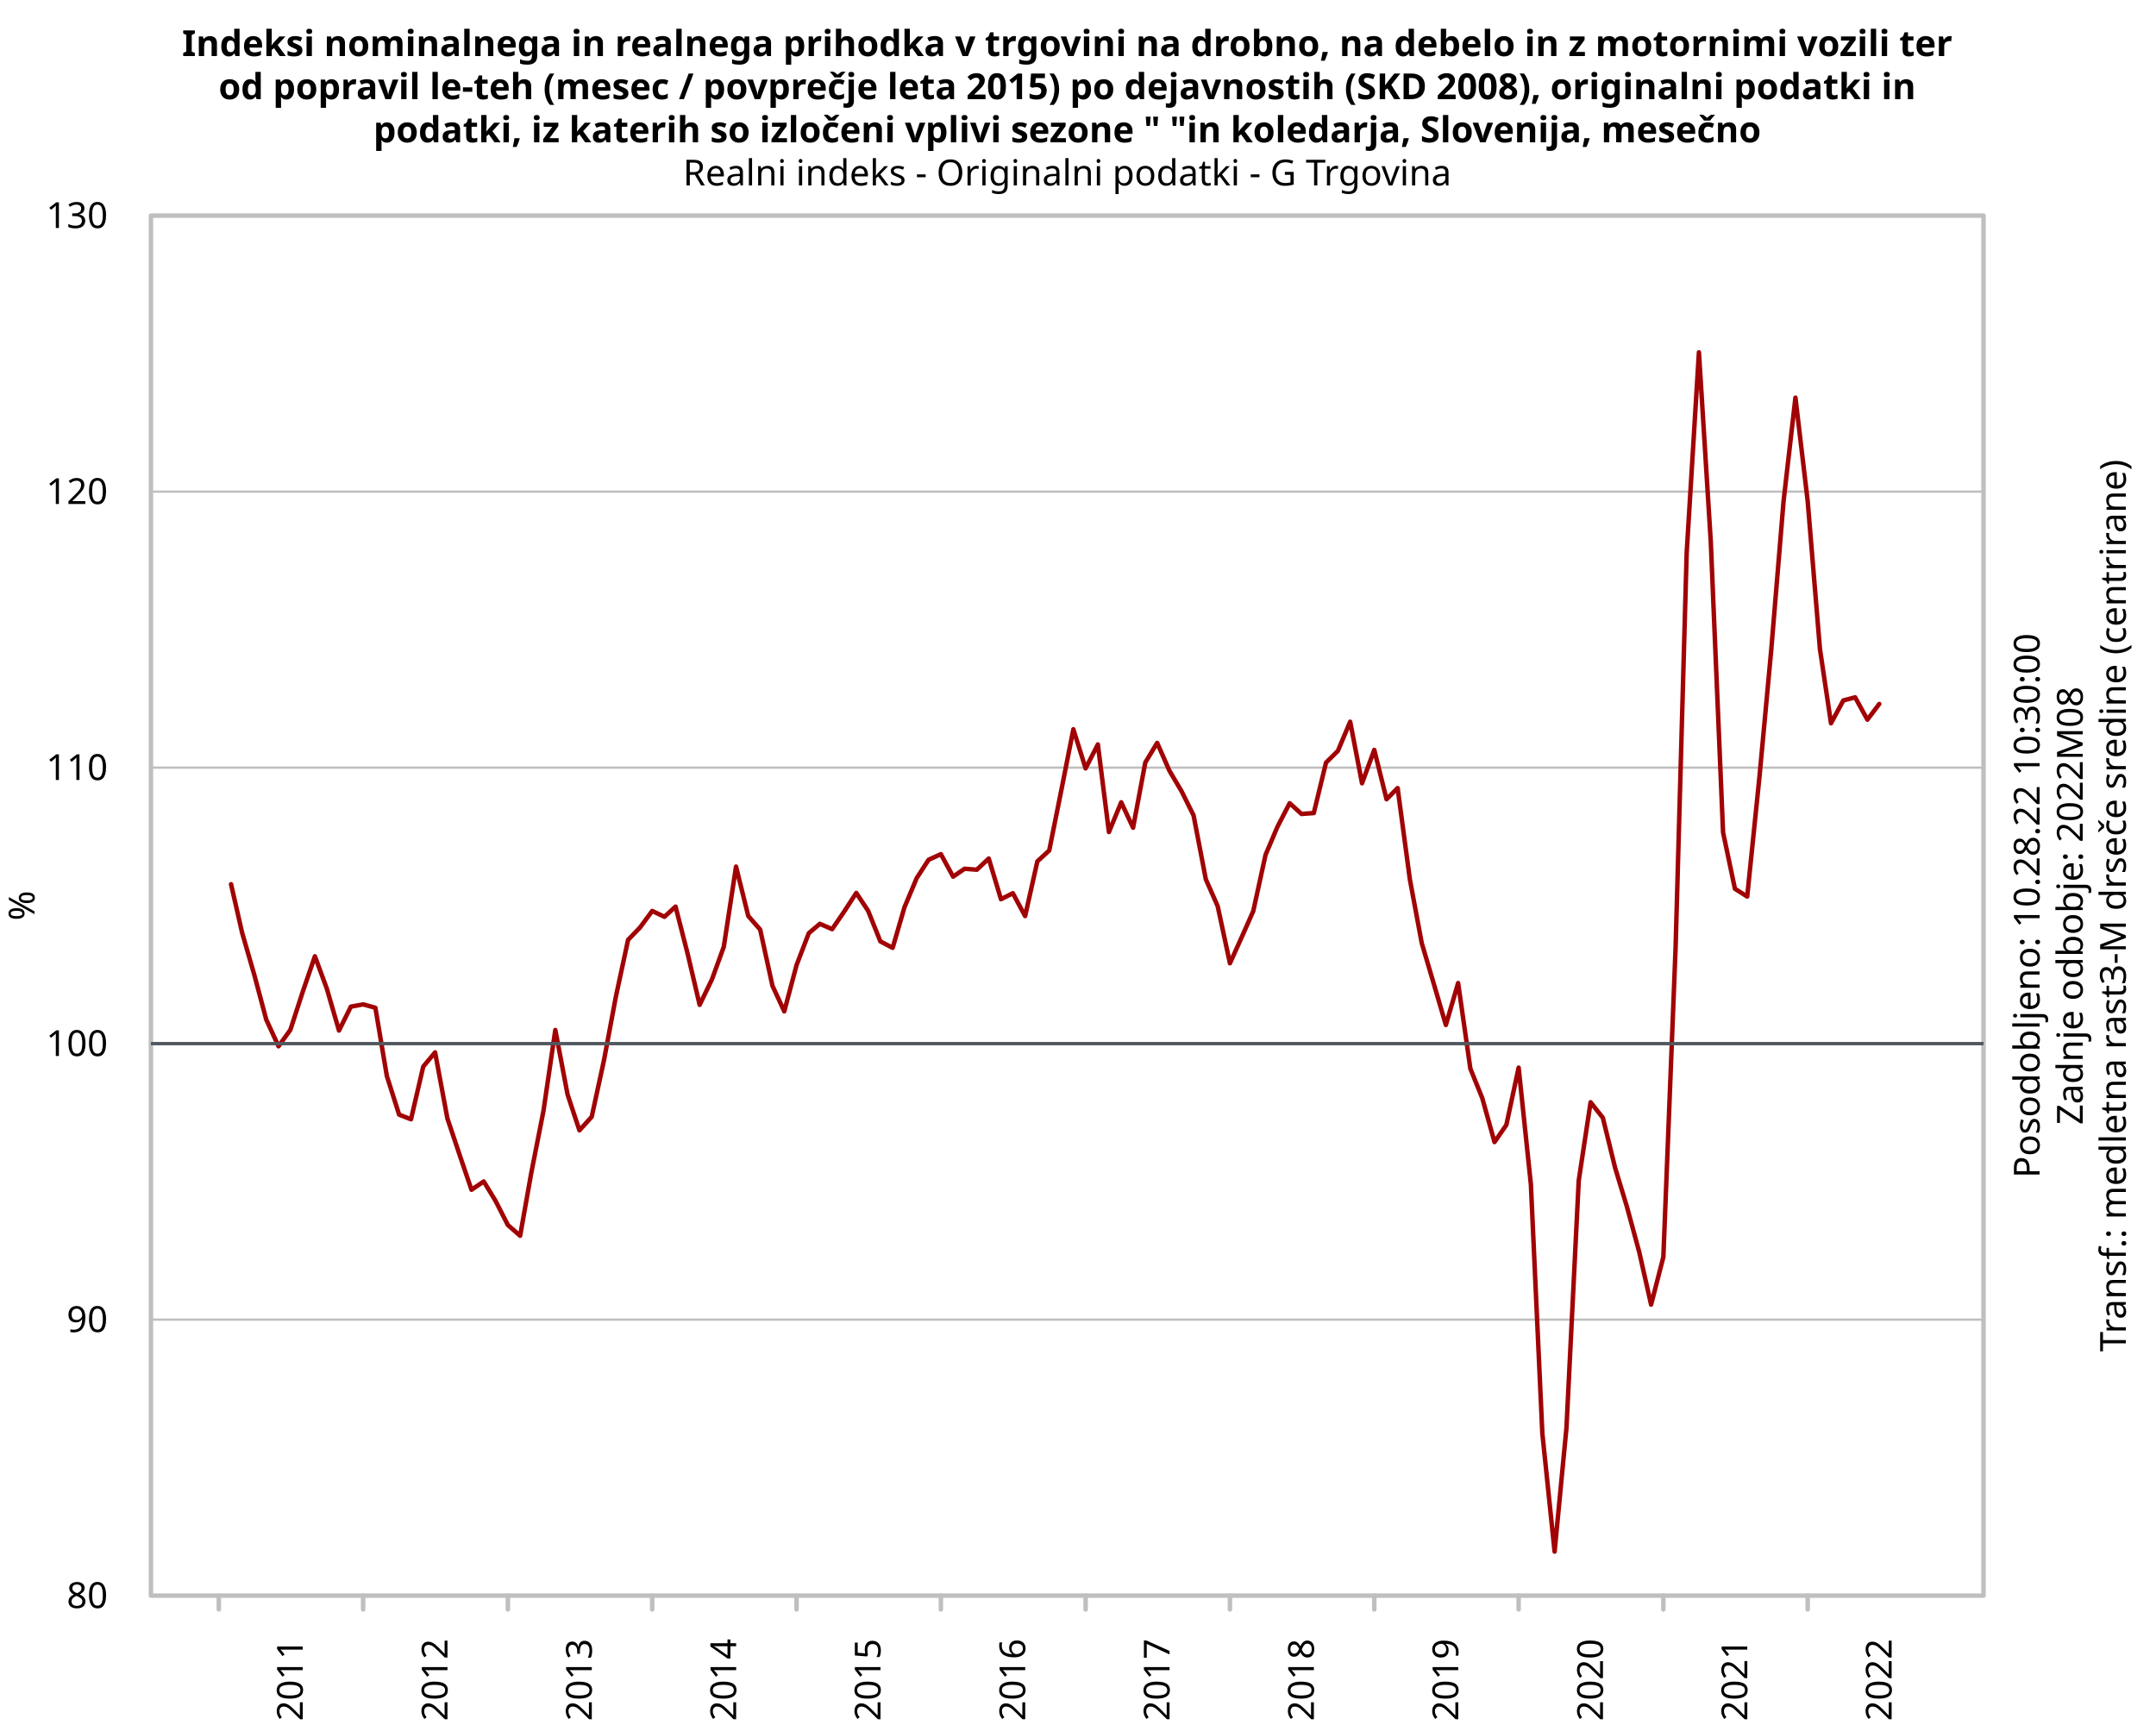
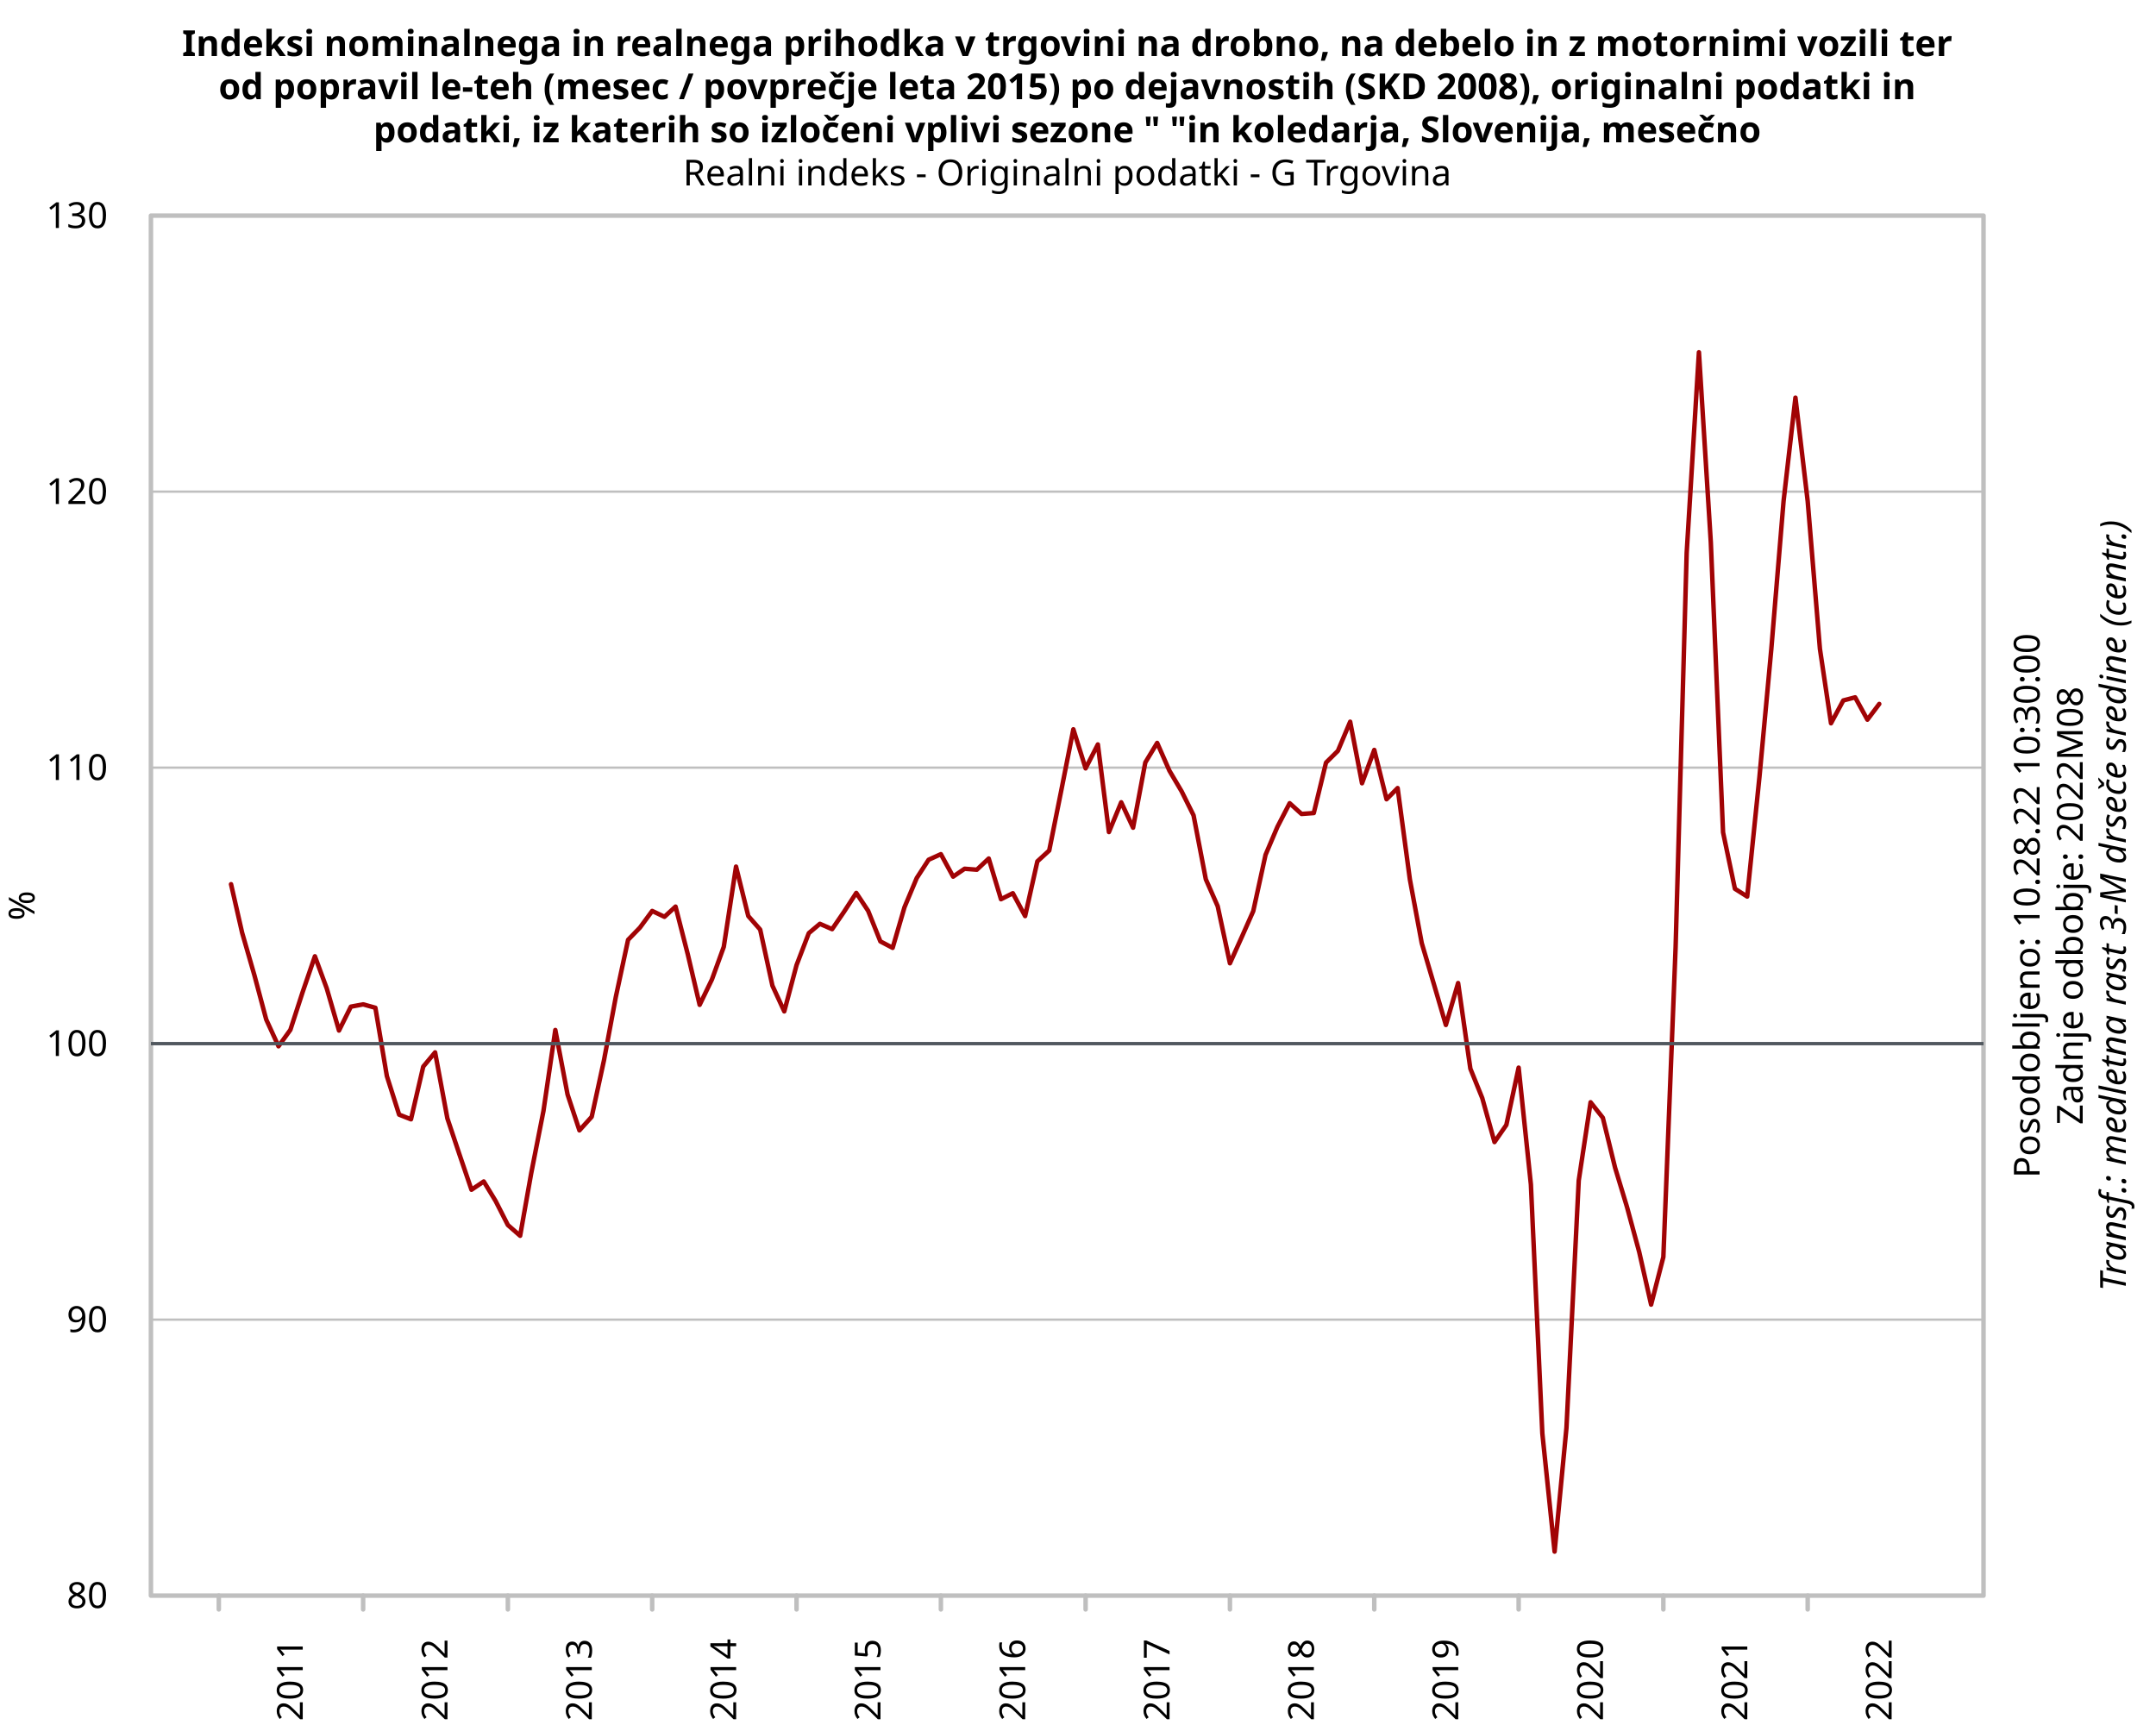
<svg xmlns="http://www.w3.org/2000/svg" class="svglite" data-engine-version="2.0" width="720.00pt" height="576.00pt" viewBox="0 0 720.00 576.00">
  <defs>
    <style type="text/css">
    .svglite line, .svglite polyline, .svglite polygon, .svglite path, .svglite rect, .svglite circle {
      fill: none;
      stroke: #000000;
      stroke-linecap: round;
      stroke-linejoin: round;
      stroke-miterlimit: 10.00;
    }
  </style>
  </defs>
  <rect width="100%" height="100%" style="stroke: none; fill: #FFFFFF;" />
  <defs>
    <clipPath id="cpMC4wMHw3MjAuMDB8MC4wMHw1NzYuMDA=">
      <rect x="0.00" y="0.00" width="720.00" height="576.00" />
    </clipPath>
  </defs>
  <g clip-path="url(#cpMC4wMHw3MjAuMDB8MC4wMHw1NzYuMDA=)">
</g>
  <defs>
    <clipPath id="cpNTAuNDB8NjYyLjQwfDcyLjAwfDUzMi44MA==">
      <rect x="50.40" y="72.00" width="612.00" height="460.80" />
    </clipPath>
  </defs>
  <g clip-path="url(#cpNTAuNDB8NjYyLjQwfDcyLjAwfDUzMi44MA==)">
    <line x1="50.40" y1="532.80" x2="662.40" y2="532.80" style="stroke-width: 0.75; stroke: #BFBFBF;" />
    <line x1="50.40" y1="440.64" x2="662.40" y2="440.64" style="stroke-width: 0.75; stroke: #BFBFBF;" />
    <line x1="50.40" y1="348.48" x2="662.40" y2="348.48" style="stroke-width: 0.75; stroke: #BFBFBF;" />
    <line x1="50.40" y1="256.32" x2="662.40" y2="256.32" style="stroke-width: 0.75; stroke: #BFBFBF;" />
    <line x1="50.40" y1="164.16" x2="662.40" y2="164.16" style="stroke-width: 0.75; stroke: #BFBFBF;" />
    <line x1="50.40" y1="72.00" x2="662.40" y2="72.00" style="stroke-width: 0.75; stroke: #BFBFBF;" />
  </g>
  <g clip-path="url(#cpMC4wMHw3MjAuMDB8MC4wMHw1NzYuMDA=)">
</g>
  <g clip-path="url(#cpNTAuNDB8NjYyLjQwfDcyLjAwfDUzMi44MA==)">
    <polyline points="77.16,295.25 80.86,311.47 84.95,325.61 88.91,340.44 93.01,349.37 96.97,343.88 101.06,331.28 105.16,319.32 109.12,330.05 113.21,344.11 117.17,336.14 121.27,335.37 125.36,336.51 129.19,359.30 133.29,372.19 137.25,373.75 141.34,356.15 145.30,351.40 149.40,373.43 153.49,385.64 157.45,397.27 161.55,394.51 165.51,401.03 169.60,409.05 173.70,412.64 177.39,391.81 181.49,370.96 185.45,343.93 189.54,365.47 193.50,377.44 197.60,372.92 201.69,354.09 205.65,332.90 209.75,313.82 213.71,309.74 217.80,304.18 221.90,306.13 225.60,302.73 229.69,318.68 233.65,335.53 237.74,327.08 241.71,316.15 245.80,289.37 249.89,305.88 253.86,310.39 257.95,329.13 261.91,337.71 266.01,322.26 270.10,311.59 273.80,308.48 277.89,310.26 281.85,304.48 285.95,298.16 289.91,304.13 294.00,314.34 298.10,316.50 302.06,302.92 306.15,293.18 310.11,287.08 314.21,285.22 318.30,292.72 322.13,290.09 326.22,290.41 330.19,286.67 334.28,300.26 338.24,298.26 342.34,305.89 346.43,287.62 350.39,284.00 354.49,263.56 358.45,243.52 362.54,256.57 366.63,248.58 370.33,277.83 374.43,267.90 378.39,276.38 382.48,254.60 386.44,248.07 390.54,257.37 394.63,264.29 398.59,272.25 402.69,293.61 406.65,302.59 410.74,321.65 414.84,312.55 418.53,304.22 422.63,285.44 426.59,276.11 430.68,268.20 434.65,271.79 438.74,271.49 442.83,254.64 446.79,250.73 450.89,240.99 454.85,261.54 458.94,250.41 463.04,266.88 466.74,263.15 470.83,293.65 474.79,314.91 478.89,328.76 482.85,342.25 486.94,328.25 491.03,356.84 495.00,366.66 499.09,381.35 503.05,375.63 507.15,356.50 511.24,395.50 515.07,478.64 519.16,518.10 523.12,476.79 527.22,394.20 531.18,368.06 535.27,373.23 539.37,389.94 543.33,403.00 547.42,418.07 551.39,435.63 555.48,419.73 559.57,316.36 563.27,184.61 567.36,117.64 571.33,181.10 575.42,277.94 579.38,296.77 583.48,299.37 587.57,259.45 591.53,216.78 595.63,167.31 599.59,132.78 603.68,167.33 607.77,216.70 611.47,241.51 615.57,233.89 619.53,232.85 623.62,240.31 627.58,235.06 " style="stroke-width: 1.50; stroke: #A10305;" />
  </g>
  <g clip-path="url(#cpMC4wMHw3MjAuMDB8MC4wMHw1NzYuMDA=)">
    <line x1="73.07" y1="532.80" x2="73.07" y2="537.41" style="stroke-width: 1.50; stroke: #BFBFBF;" />
    <line x1="121.27" y1="532.80" x2="121.27" y2="537.41" style="stroke-width: 1.50; stroke: #BFBFBF;" />
    <line x1="169.60" y1="532.80" x2="169.60" y2="537.41" style="stroke-width: 1.50; stroke: #BFBFBF;" />
    <line x1="217.80" y1="532.80" x2="217.80" y2="537.41" style="stroke-width: 1.50; stroke: #BFBFBF;" />
    <line x1="266.01" y1="532.80" x2="266.01" y2="537.41" style="stroke-width: 1.50; stroke: #BFBFBF;" />
    <line x1="314.21" y1="532.80" x2="314.21" y2="537.41" style="stroke-width: 1.50; stroke: #BFBFBF;" />
    <line x1="362.54" y1="532.80" x2="362.54" y2="537.41" style="stroke-width: 1.50; stroke: #BFBFBF;" />
    <line x1="410.74" y1="532.80" x2="410.74" y2="537.41" style="stroke-width: 1.50; stroke: #BFBFBF;" />
    <line x1="458.94" y1="532.80" x2="458.94" y2="537.41" style="stroke-width: 1.50; stroke: #BFBFBF;" />
    <line x1="507.15" y1="532.80" x2="507.15" y2="537.41" style="stroke-width: 1.50; stroke: #BFBFBF;" />
    <line x1="555.48" y1="532.80" x2="555.48" y2="537.41" style="stroke-width: 1.50; stroke: #BFBFBF;" />
    <line x1="603.68" y1="532.80" x2="603.68" y2="537.41" style="stroke-width: 1.50; stroke: #BFBFBF;" />
    <text transform="translate(101.10,547.20) rotate(-90)" text-anchor="end" style="font-size: 12.00px; font-family: sans;" textLength="26.70px" lengthAdjust="spacingAndGlyphs">2011</text>
    <text transform="translate(149.43,547.20) rotate(-90)" text-anchor="end" style="font-size: 12.00px; font-family: sans;" textLength="26.70px" lengthAdjust="spacingAndGlyphs">2012</text>
    <text transform="translate(197.63,547.20) rotate(-90)" text-anchor="end" style="font-size: 12.00px; font-family: sans;" textLength="26.70px" lengthAdjust="spacingAndGlyphs">2013</text>
    <text transform="translate(245.84,547.20) rotate(-90)" text-anchor="end" style="font-size: 12.00px; font-family: sans;" textLength="26.70px" lengthAdjust="spacingAndGlyphs">2014</text>
    <text transform="translate(294.04,547.20) rotate(-90)" text-anchor="end" style="font-size: 12.00px; font-family: sans;" textLength="26.70px" lengthAdjust="spacingAndGlyphs">2015</text>
    <text transform="translate(342.37,547.20) rotate(-90)" text-anchor="end" style="font-size: 12.00px; font-family: sans;" textLength="26.70px" lengthAdjust="spacingAndGlyphs">2016</text>
    <text transform="translate(390.57,547.20) rotate(-90)" text-anchor="end" style="font-size: 12.00px; font-family: sans;" textLength="26.70px" lengthAdjust="spacingAndGlyphs">2017</text>
    <text transform="translate(438.77,547.20) rotate(-90)" text-anchor="end" style="font-size: 12.00px; font-family: sans;" textLength="26.70px" lengthAdjust="spacingAndGlyphs">2018</text>
    <text transform="translate(486.98,547.20) rotate(-90)" text-anchor="end" style="font-size: 12.00px; font-family: sans;" textLength="26.70px" lengthAdjust="spacingAndGlyphs">2019</text>
    <text transform="translate(535.31,547.20) rotate(-90)" text-anchor="end" style="font-size: 12.00px; font-family: sans;" textLength="26.70px" lengthAdjust="spacingAndGlyphs">2020</text>
    <text transform="translate(583.51,547.20) rotate(-90)" text-anchor="end" style="font-size: 12.00px; font-family: sans;" textLength="26.70px" lengthAdjust="spacingAndGlyphs">2021</text>
    <text transform="translate(631.71,547.20) rotate(-90)" text-anchor="end" style="font-size: 12.00px; font-family: sans;" textLength="26.70px" lengthAdjust="spacingAndGlyphs">2022</text>
    <text x="36.00" y="536.93" text-anchor="end" style="font-size: 12.00px; font-family: sans;" textLength="13.35px" lengthAdjust="spacingAndGlyphs">80</text>
    <text x="36.00" y="444.77" text-anchor="end" style="font-size: 12.00px; font-family: sans;" textLength="13.35px" lengthAdjust="spacingAndGlyphs">90</text>
    <text x="36.00" y="352.61" text-anchor="end" style="font-size: 12.00px; font-family: sans;" textLength="20.02px" lengthAdjust="spacingAndGlyphs">100</text>
    <text x="36.00" y="260.45" text-anchor="end" style="font-size: 12.00px; font-family: sans;" textLength="20.02px" lengthAdjust="spacingAndGlyphs">110</text>
    <text x="36.00" y="168.29" text-anchor="end" style="font-size: 12.00px; font-family: sans;" textLength="20.02px" lengthAdjust="spacingAndGlyphs">120</text>
    <text x="36.00" y="76.13" text-anchor="end" style="font-size: 12.00px; font-family: sans;" textLength="20.02px" lengthAdjust="spacingAndGlyphs">130</text>
    <polygon points="50.40,532.80 662.40,532.80 662.40,72.00 50.40,72.00 " style="stroke-width: 1.50; stroke: #BFBFBF; fill: none;" />
    <text x="356.40" y="18.72" text-anchor="middle" style="font-size: 12.00px; font-weight: bold; font-family: sans;" textLength="515.67px" lengthAdjust="spacingAndGlyphs">Indeksi nominalnega in realnega prihodka v trgovini na drobno, na debelo in z motornimi vozili ter</text>
    <text x="356.40" y="33.12" text-anchor="middle" style="font-size: 12.00px; font-weight: bold; font-family: sans;" textLength="509.67px" lengthAdjust="spacingAndGlyphs">od popravil le-teh (mesec / povprečje leta 2015) po dejavnostih (SKD 2008), originalni podatki in</text>
    <text x="356.40" y="47.52" text-anchor="middle" style="font-size: 12.00px; font-weight: bold; font-family: sans;" textLength="412.12px" lengthAdjust="spacingAndGlyphs">podatki, iz katerih so izločeni vplivi sezone " "in koledarja, Slovenija, mesečno</text>
    <text x="356.40" y="61.92" text-anchor="middle" style="font-size: 12.00px; font-family: sans;" textLength="245.46px" lengthAdjust="spacingAndGlyphs">Realni indeks - Originalni podatki - G Trgovina</text>
    <text transform="translate(11.52,302.40) rotate(-90)" text-anchor="middle" style="font-size: 12.00px; font-family: sans;" textLength="10.67px" lengthAdjust="spacingAndGlyphs">%</text>
    <text transform="translate(681.12,302.40) rotate(-90)" text-anchor="middle" style="font-size: 12.00px; font-family: sans;" textLength="176.16px" lengthAdjust="spacingAndGlyphs">Posodobljeno: 10.28.22 10:30:00</text>
    <text transform="translate(695.52,302.40) rotate(-90)" text-anchor="middle" style="font-size: 12.00px; font-family: sans;" textLength="139.45px" lengthAdjust="spacingAndGlyphs">Zadnje odbobje: 2022M08</text>
-     <text transform="translate(709.92,302.40) rotate(-90)" text-anchor="middle" style="font-size: 12.00px; font-family: sans;" textLength="284.15px" lengthAdjust="spacingAndGlyphs">Transf.: medletna rast3-M drseče sredine (centrirane)</text>
+     <text transform="translate(709.92,302.40) rotate(-90)" text-anchor="middle" style="font-size: 12.00px; font-style: italic; font-family: sans;" textLength="264.13px" lengthAdjust="spacingAndGlyphs">Transf.: medletna rast 3-M drseče sredine (centr.)</text>
  </g>
  <g clip-path="url(#cpNTAuNDB8NjYyLjQwfDcyLjAwfDUzMi44MA==)">
    <line x1="50.40" y1="348.48" x2="662.40" y2="348.48" style="stroke-width: 1.12; stroke: #50575E;" />
  </g>
</svg>
